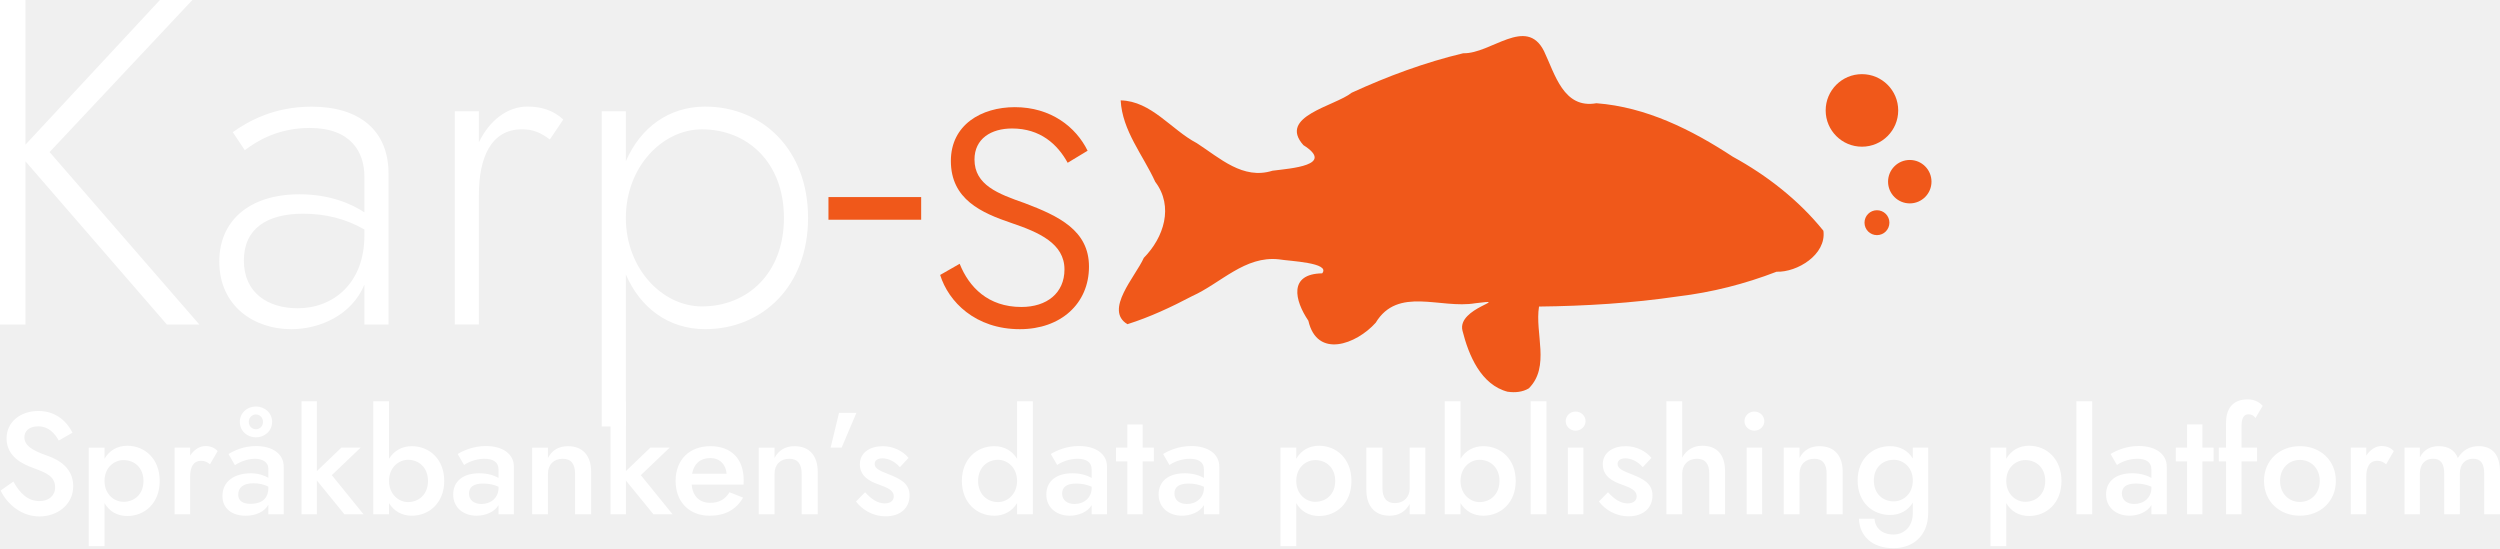
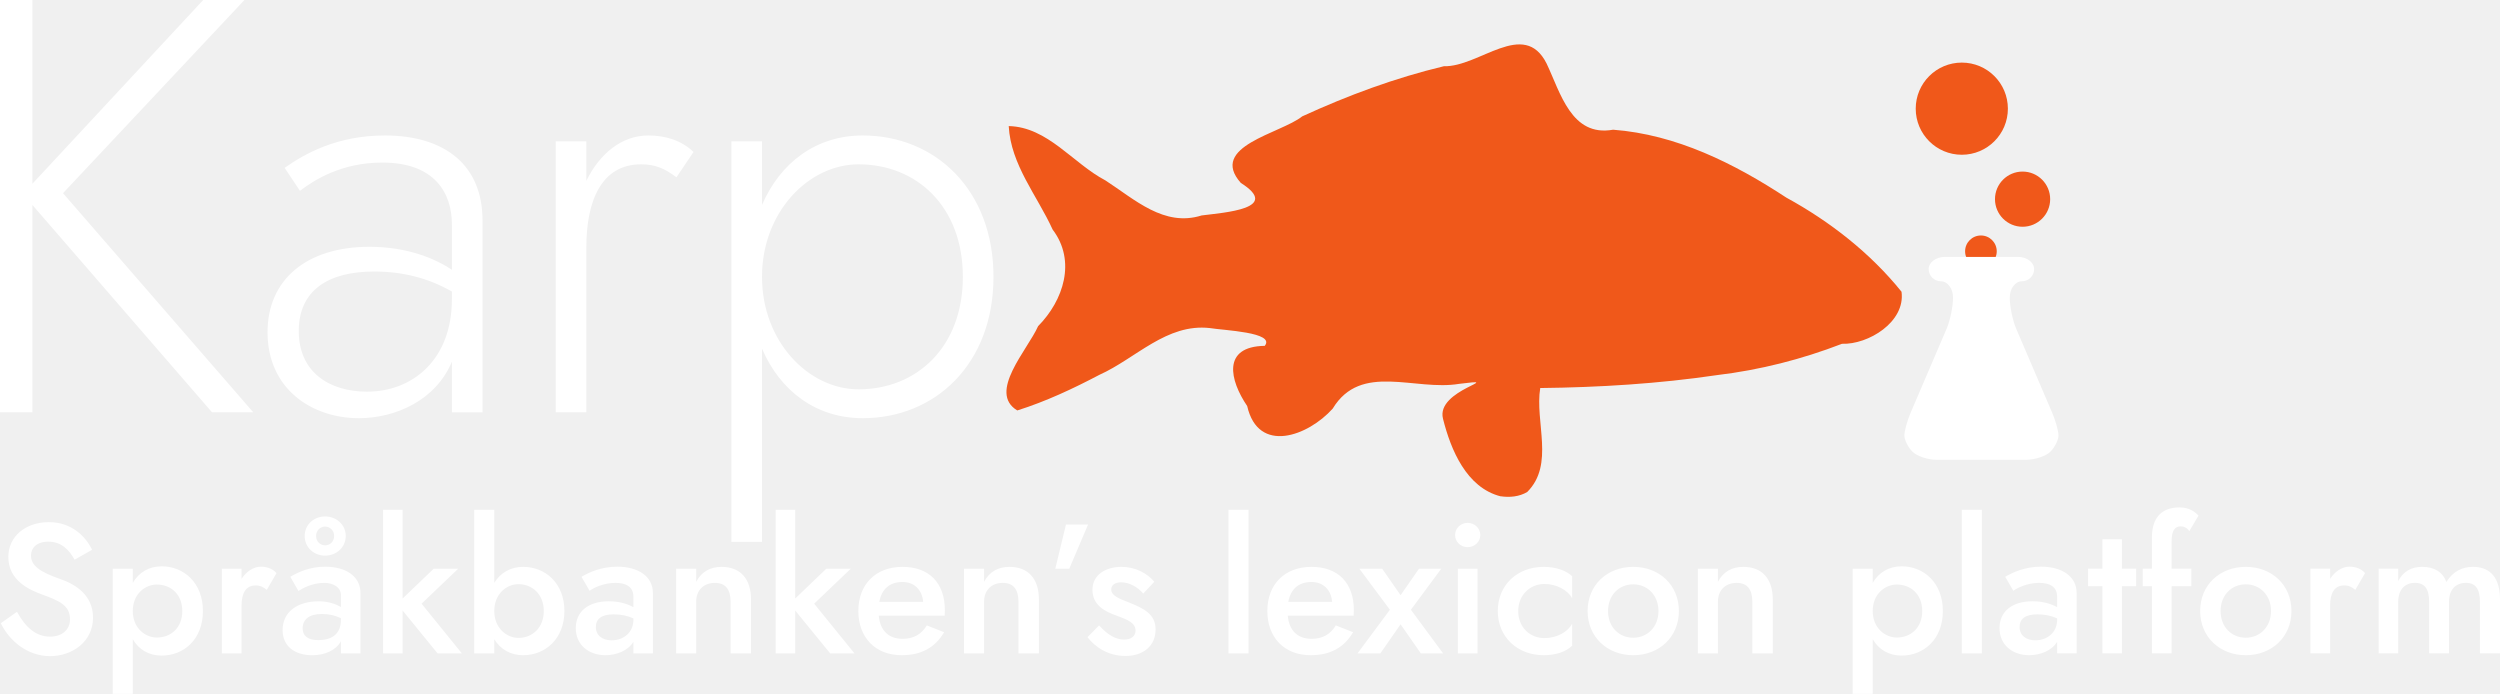
- <svg xmlns="http://www.w3.org/2000/svg" width="76.096mm" height="16.686mm" viewBox="0 0 76.096 16.686" version="1.1" id="svg780">
+ <svg xmlns="http://www.w3.org/2000/svg" width="59.895mm" height="16.624mm" viewBox="0 0 59.895 16.624" version="1.1" id="svg780">
  <defs id="defs777" />
  <g id="layer1" transform="translate(-1.15711,-50.90616)">
-     <path style="font-weight:300;font-size:49.333px;font-family:'Open Sans';-inkscape-font-specification:'Jost*, Light';white-space:pre;fill:#ffffff;stroke-width:0.265" d="m 1.157,50.906 v 9.878 h 0.776 v -4.967 l 4.304,4.967 H 7.225 L 2.667,55.535 7.013,50.906 H 6.025 l -4.092,4.403 v -4.403 z m 7.451,4.572 c 0.353,-0.268 1.002,-0.677 1.976,-0.677 1.256,0 1.665,0.734 1.665,1.482 v 1.087 c -0.381,-0.254 -1.044,-0.55 -1.976,-0.55 -1.51,0 -2.441,0.79 -2.441,2.046 0,1.369 1.072,2.06 2.187,2.06 0.889,0 1.849,-0.437 2.23,-1.355 v 1.214 h 0.734 v -4.6 c 0,-1.298 -0.875,-2.032 -2.342,-2.032 -1.143,0 -1.919,0.437 -2.399,0.776 z m -0.028,3.358 c 0,-0.974 0.706,-1.425 1.806,-1.425 0.677,0 1.298,0.155 1.863,0.48 v 0.183 c 0,1.453 -0.945,2.215 -2.032,2.215 -0.903,0 -1.637,-0.466 -1.637,-1.453 z m 7.154,-4.544 h -0.734 v 6.491 h 0.734 v -3.951 c 0,-1.101 0.353,-1.99 1.312,-1.99 0.339,0 0.564,0.099 0.847,0.31 l 0.409,-0.607 c -0.296,-0.282 -0.677,-0.395 -1.087,-0.395 -0.621,0 -1.157,0.423 -1.482,1.087 z m 4.473,9.596 v -4.628 c 0.437,1.016 1.298,1.665 2.413,1.665 1.736,0 3.133,-1.298 3.133,-3.387 0,-2.088 -1.397,-3.387 -3.133,-3.387 -1.115,0 -1.976,0.649 -2.413,1.665 v -1.524 h -0.734 v 9.596 z m 4.812,-6.35 c 0,1.693 -1.115,2.695 -2.498,2.695 -1.199,0 -2.314,-1.143 -2.314,-2.695 0,-1.552 1.115,-2.695 2.314,-2.695 1.383,0 2.498,1.002 2.498,2.695 z" id="path4" />
-     <path style="font-weight:300;font-size:49.333px;font-family:'Open Sans';-inkscape-font-specification:'Jost*, Light';white-space:pre;fill:#f0581a;stroke-width:0.265" d="m 26.374,57.595 h 2.822 v -0.691 h -2.822 z m 3.993,1.341 -0.593,0.339 c 0.254,0.818 1.072,1.651 2.427,1.651 1.242,0 2.103,-0.776 2.103,-1.905 0,-1.101 -0.917,-1.538 -1.961,-1.933 -0.804,-0.282 -1.524,-0.55 -1.524,-1.326 0,-0.635 0.508,-0.945 1.143,-0.945 0.861,0 1.383,0.48 1.693,1.044 l 0.607,-0.367 c -0.353,-0.72 -1.115,-1.326 -2.215,-1.326 -1.016,0 -1.947,0.536 -1.947,1.637 0,1.171 0.931,1.58 1.849,1.891 0.833,0.282 1.609,0.621 1.609,1.411 0,0.72 -0.536,1.143 -1.312,1.143 -1.016,0 -1.595,-0.607 -1.877,-1.312 z" id="path5" />
-     <path style="-inkscape-font-specification:'Jost*, Medium';fill:#ffffff" d="m 484.258,336.423 -1.467,1.033 c 0.767,1.6 2.417,2.983 4.467,2.983 1.983,0 3.883,-1.3 3.883,-3.483 0,-2.033 -1.567,-3.017 -2.967,-3.5 -1.883,-0.65 -2.65,-1.233 -2.65,-2.133 0,-0.667 0.5,-1.25 1.583,-1.25 1.183,0 1.883,0.767 2.367,1.633 l 1.583,-0.9 c -0.6,-1.217 -1.85,-2.5 -3.917,-2.5 -2.1,0 -3.667,1.283 -3.667,3.15 0,2.167 1.95,3 3.1,3.417 1.483,0.55 2.483,0.95 2.483,2.233 0,0.933 -0.717,1.567 -1.8,1.567 -1.317,0 -2.25,-0.883 -3,-2.25 z m 10.483,7.433 v -4.95 c 0.55,0.95 1.467,1.483 2.617,1.483 2,0 3.733,-1.467 3.733,-4.033 0,-2.567 -1.733,-4.05 -3.733,-4.05 -1.15,0 -2.067,0.55 -2.617,1.5 v -1.283 h -1.817 v 11.333 z m 4.483,-7.5 c 0,1.533 -1.05,2.4 -2.3,2.4 -1.05,0 -2.183,-0.85 -2.183,-2.4 0,-1.567 1.133,-2.4 2.183,-2.4 1.25,0 2.3,0.867 2.3,2.4 z m 7.65,-1.917 0.883,-1.517 c -0.35,-0.4 -0.867,-0.583 -1.417,-0.583 -0.65,0 -1.3,0.417 -1.75,1.1 v -0.917 h -1.783 v 7.667 h 1.783 v -4.317 c 0,-1.1 0.367,-1.833 1.267,-1.833 0.433,0 0.683,0.133 1.017,0.4 z m 3.433,-4.883 c 0,1.067 0.867,1.783 1.85,1.783 0.983,0 1.867,-0.717 1.867,-1.783 0,-1.05 -0.883,-1.767 -1.867,-1.767 -0.983,0 -1.85,0.717 -1.85,1.767 z m 1.033,0 c 0,-0.517 0.4,-0.85 0.817,-0.85 0.417,0 0.817,0.333 0.817,0.85 0,0.533 -0.4,0.85 -0.817,0.85 -0.417,0 -0.817,-0.317 -0.817,-0.85 z m -1.6,4.983 c 0.367,-0.233 1.233,-0.733 2.333,-0.733 0.833,0 1.517,0.4 1.517,1.117 v 1.067 c -0.467,-0.267 -1.15,-0.517 -2,-0.517 -1.9,0 -3.283,0.917 -3.283,2.617 0,1.417 1.067,2.267 2.683,2.267 1.15,0 2.15,-0.45 2.6,-1.267 v 1.1 h 1.767 v -5.467 c 0,-1.517 -1.317,-2.383 -3.2,-2.383 -1.383,0 -2.467,0.5 -3.15,0.917 z m 0.383,3.383 c 0,-0.8 0.583,-1.3 1.733,-1.3 0.683,0 1.217,0.133 1.733,0.383 v 0.133 c 0,1.35 -0.883,1.85 -2.05,1.85 -0.9,0 -1.417,-0.35 -1.417,-1.067 z m 11.867,-5.4 -2.817,2.7 v -8.033 h -1.767 v 13 h 1.767 v -3.883 l 3.167,3.883 h 2.2 l -3.65,-4.5 3.317,-3.167 z m 11.833,3.833 c 0,-2.533 -1.733,-4 -3.733,-4 -1.117,0 -2.05,0.517 -2.617,1.45 v -6.617 h -1.817 v 13 h 1.817 v -1.283 c 0.567,0.933 1.5,1.45 2.617,1.45 2,0 3.733,-1.483 3.733,-4 z m -1.867,0 c 0,1.533 -1.05,2.433 -2.3,2.433 -1.05,0 -2.183,-0.883 -2.183,-2.433 0,-1.567 1.133,-2.433 2.183,-2.433 1.25,0 2.3,0.9 2.3,2.433 z m 4.15,-1.833 c 0.333,-0.25 1.25,-0.717 2.333,-0.717 0.95,0 1.633,0.333 1.633,1.267 v 0.933 c -0.483,-0.267 -1.217,-0.533 -2.217,-0.533 -1.9,0 -3,0.95 -3,2.433 0,1.567 1.233,2.45 2.683,2.45 0.983,0 2.05,-0.4 2.533,-1.217 v 1.05 h 1.767 v -5.467 c 0,-1.517 -1.35,-2.383 -3.217,-2.383 -1.433,0 -2.55,0.5 -3.25,0.917 z m 0.567,3.283 c 0,-0.717 0.483,-1.15 1.617,-1.15 0.65,0 1.233,0.117 1.783,0.367 v 0.117 c 0,1.167 -0.9,1.867 -1.967,1.867 -0.833,0 -1.433,-0.433 -1.433,-1.2 z m 12.2,-2.283 v 4.667 h 1.85 v -4.883 c 0,-1.833 -0.933,-2.95 -2.667,-2.95 -1.05,0 -1.817,0.45 -2.3,1.35 v -1.183 h -1.817 v 7.667 h 1.817 v -4.667 c 0,-1.05 0.667,-1.717 1.7,-1.717 0.967,0 1.417,0.6 1.417,1.717 z m 8.667,-3 -2.817,2.7 v -8.033 h -1.767 v 13 h 1.767 v -3.883 l 3.167,3.883 h 2.2 l -3.65,-4.5 3.317,-3.167 z m 6.817,7.833 c 1.767,0 3.033,-0.683 3.85,-2.083 l -1.567,-0.617 c -0.483,0.817 -1.217,1.217 -2.2,1.217 -1.25,0 -2.033,-0.75 -2.15,-2.1 h 5.967 c 0,-0.083 0.017,-0.3 0.017,-0.5 0,-2.45 -1.417,-3.917 -3.833,-3.917 -2.433,0 -4,1.583 -4,4 0,2.4 1.55,4 3.917,4 z m 0.067,-6.633 c 1.083,0 1.8,0.717 1.883,1.8 h -3.967 c 0.217,-1.167 0.933,-1.783 2.083,-1.8 z m 10.517,1.8 v 4.667 h 1.85 v -4.883 c 0,-1.833 -0.933,-2.95 -2.667,-2.95 -1.05,0 -1.817,0.45 -2.3,1.35 v -1.183 h -1.817 v 7.667 h 1.817 v -4.667 c 0,-1.05 0.667,-1.717 1.7,-1.717 0.967,0 1.417,0.6 1.417,1.717 z m 4.3,-7 -0.967,4 h 1.267 l 1.7,-4 z m 3,9.133 -1.05,1.067 c 0.667,0.867 1.833,1.7 3.433,1.7 1.667,0 2.733,-0.95 2.733,-2.4 0,-1.383 -1.067,-1.9 -2.35,-2.417 -0.933,-0.367 -1.667,-0.633 -1.667,-1.2 0,-0.433 0.383,-0.65 0.9,-0.65 0.75,0 1.5,0.433 2,1.017 l 1,-1.067 c -0.633,-0.767 -1.717,-1.35 -2.967,-1.35 -1.417,0 -2.633,0.7 -2.633,2.083 0,1.383 1.133,1.967 2.183,2.333 1.017,0.367 1.717,0.667 1.717,1.35 0,0.5 -0.383,0.817 -1.033,0.817 -0.783,0 -1.517,-0.45 -2.267,-1.283 z m 11.133,-1.3 c 0,2.517 1.733,4 3.733,4 1.117,0 2.05,-0.517 2.617,-1.45 v 1.283 h 1.817 v -13 h -1.817 v 6.617 c -0.567,-0.933 -1.5,-1.45 -2.617,-1.45 -2,0 -3.733,1.467 -3.733,4 z m 1.867,0 c 0,-1.533 1.05,-2.433 2.3,-2.433 1.05,0 2.183,0.867 2.183,2.433 0,1.55 -1.133,2.433 -2.183,2.433 -1.25,0 -2.3,-0.9 -2.3,-2.433 z m 9.1,-1.833 c 0.333,-0.25 1.25,-0.717 2.333,-0.717 0.95,0 1.633,0.333 1.633,1.267 v 0.933 c -0.483,-0.267 -1.217,-0.533 -2.217,-0.533 -1.9,0 -3,0.95 -3,2.433 0,1.567 1.233,2.45 2.683,2.45 0.983,0 2.05,-0.4 2.533,-1.217 v 1.05 h 1.767 v -5.467 c 0,-1.517 -1.35,-2.383 -3.217,-2.383 -1.433,0 -2.55,0.5 -3.25,0.917 z m 0.567,3.283 c 0,-0.717 0.483,-1.15 1.617,-1.15 0.65,0 1.233,0.117 1.783,0.367 v 0.117 c 0,1.167 -0.9,1.867 -1.967,1.867 -0.833,0 -1.433,-0.433 -1.433,-1.2 z m 6.2,-5.283 v 1.583 h 1.3 v 6.083 h 1.767 v -6.083 h 1.283 v -1.583 h -1.283 v -2.667 h -1.767 v 2.667 z m 6.15,2 c 0.333,-0.25 1.25,-0.717 2.333,-0.717 0.95,0 1.633,0.333 1.633,1.267 v 0.933 c -0.483,-0.267 -1.217,-0.533 -2.217,-0.533 -1.9,0 -3,0.95 -3,2.433 0,1.567 1.233,2.45 2.683,2.45 0.983,0 2.05,-0.4 2.533,-1.217 v 1.05 h 1.767 v -5.467 c 0,-1.517 -1.35,-2.383 -3.217,-2.383 -1.433,0 -2.55,0.5 -3.25,0.917 z m 0.567,3.283 c 0,-0.717 0.483,-1.15 1.617,-1.15 0.65,0 1.233,0.117 1.783,0.367 v 0.117 c 0,1.167 -0.9,1.867 -1.967,1.867 -0.833,0 -1.433,-0.433 -1.433,-1.2 z m 14.017,6.05 v -4.95 c 0.55,0.95 1.467,1.483 2.617,1.483 2,0 3.733,-1.467 3.733,-4.033 0,-2.567 -1.733,-4.05 -3.733,-4.05 -1.15,0 -2.067,0.55 -2.617,1.5 v -1.283 h -1.817 v 11.333 z m 4.483,-7.5 c 0,1.533 -1.05,2.4 -2.3,2.4 -1.05,0 -2.183,-0.85 -2.183,-2.4 0,-1.567 1.133,-2.4 2.183,-2.4 1.25,0 2.3,0.867 2.3,2.4 z m 5.433,0.833 v -4.667 h -1.85 v 4.867 c 0,1.833 0.95,2.967 2.667,2.967 1.067,0 1.817,-0.467 2.317,-1.35 v 1.183 h 1.8 v -7.667 h -1.8 v 4.667 c 0,1.033 -0.683,1.717 -1.7,1.717 -0.967,0 -1.433,-0.617 -1.433,-1.717 z m 15.333,-0.833 c 0,-2.533 -1.733,-4 -3.733,-4 -1.117,0 -2.05,0.517 -2.617,1.45 v -6.617 h -1.817 v 13 h 1.817 v -1.283 c 0.567,0.933 1.5,1.45 2.617,1.45 2,0 3.733,-1.483 3.733,-4 z m -1.867,0 c 0,1.533 -1.05,2.433 -2.3,2.433 -1.05,0 -2.183,-0.883 -2.183,-2.433 0,-1.567 1.133,-2.433 2.183,-2.433 1.25,0 2.3,0.9 2.3,2.433 z m 3.583,-9.167 v 13 h 1.817 v -13 z m 4.033,2.283 c 0,0.617 0.517,1.1 1.133,1.1 0.633,0 1.15,-0.483 1.15,-1.1 0,-0.617 -0.517,-1.1 -1.15,-1.1 -0.617,0 -1.133,0.483 -1.133,1.1 z m 0.25,3.05 v 7.667 h 1.783 v -7.667 z m 4.617,5.133 -1.05,1.067 c 0.667,0.867 1.833,1.7 3.433,1.7 1.667,0 2.733,-0.95 2.733,-2.4 0,-1.383 -1.067,-1.9 -2.35,-2.417 -0.933,-0.367 -1.667,-0.633 -1.667,-1.2 0,-0.433 0.383,-0.65 0.9,-0.65 0.75,0 1.5,0.433 2,1.017 l 1,-1.067 c -0.633,-0.767 -1.717,-1.35 -2.967,-1.35 -1.417,0 -2.633,0.7 -2.633,2.083 0,1.383 1.133,1.967 2.183,2.333 1.017,0.367 1.717,0.667 1.717,1.35 0,0.5 -0.383,0.817 -1.033,0.817 -0.783,0 -1.517,-0.45 -2.267,-1.283 z m 11.65,-2.133 v 4.667 h 1.817 v -4.917 c 0,-1.95 -0.933,-2.967 -2.633,-2.967 -1.05,0 -1.85,0.533 -2.3,1.367 v -6.483 h -1.817 v 13 h 1.817 v -4.667 c 0,-1.017 0.667,-1.717 1.7,-1.717 0.967,0 1.417,0.6 1.417,1.717 z m 4.05,-6.05 c 0,0.617 0.517,1.1 1.133,1.1 0.633,0 1.15,-0.483 1.15,-1.1 0,-0.617 -0.517,-1.1 -1.15,-1.1 -0.617,0 -1.133,0.483 -1.133,1.1 z m 0.25,3.05 v 7.667 h 1.783 v -7.667 z m 9.2,3 v 4.667 h 1.85 v -4.883 c 0,-1.833 -0.933,-2.95 -2.667,-2.95 -1.05,0 -1.817,0.45 -2.3,1.35 v -1.183 h -1.817 v 7.667 h 1.817 v -4.667 c 0,-1.05 0.667,-1.717 1.7,-1.717 0.967,0 1.417,0.6 1.417,1.717 z m 3.717,5.183 c 0.083,2 1.5,3.383 4,3.383 2.083,0 3.967,-1.3 3.967,-4.067 v -7.5 h -1.767 v 1.25 c -0.567,-0.917 -1.5,-1.417 -2.617,-1.417 -2,0 -3.733,1.433 -3.733,3.95 0,2.533 1.733,3.967 3.733,3.967 1.117,0 2.05,-0.5 2.617,-1.417 v 1.167 c 0,1.717 -1.117,2.5 -2.233,2.5 -1.3,0 -2.133,-0.783 -2.167,-1.817 z m 1.717,-4.4 c 0,-1.533 1.05,-2.383 2.3,-2.383 1.05,0 2.183,0.833 2.183,2.383 0,1.567 -1.133,2.4 -2.183,2.4 -1.25,0 -2.3,-0.85 -2.3,-2.4 z m 15.233,7.55 v -4.95 c 0.55,0.95 1.467,1.483 2.617,1.483 2,0 3.733,-1.467 3.733,-4.033 0,-2.567 -1.733,-4.05 -3.733,-4.05 -1.15,0 -2.067,0.55 -2.617,1.5 v -1.283 h -1.817 v 11.333 z m 4.483,-7.5 c 0,1.533 -1.05,2.4 -2.3,2.4 -1.05,0 -2.183,-0.85 -2.183,-2.4 0,-1.567 1.133,-2.4 2.183,-2.4 1.25,0 2.3,0.867 2.3,2.4 z m 3.583,-9.167 v 13 h 1.817 v -13 z m 4.667,7.333 c 0.333,-0.25 1.25,-0.717 2.333,-0.717 0.95,0 1.633,0.333 1.633,1.267 v 0.933 c -0.483,-0.267 -1.217,-0.533 -2.217,-0.533 -1.9,0 -3,0.95 -3,2.433 0,1.567 1.233,2.45 2.683,2.45 0.983,0 2.05,-0.4 2.533,-1.217 v 1.05 h 1.767 v -5.467 c 0,-1.517 -1.35,-2.383 -3.217,-2.383 -1.433,0 -2.55,0.5 -3.25,0.917 z m 0.567,3.283 c 0,-0.717 0.483,-1.15 1.617,-1.15 0.65,0 1.233,0.117 1.783,0.367 v 0.117 c 0,1.167 -0.9,1.867 -1.967,1.867 -0.833,0 -1.433,-0.433 -1.433,-1.2 z m 6.2,-5.283 v 1.583 h 1.3 v 6.083 h 1.767 v -6.083 h 1.283 v -1.583 h -1.283 v -2.667 h -1.767 v 2.667 z m 4.95,0 v 1.583 h 0.833 v 6.083 h 1.783 v -6.083 h 1.783 v -1.583 h -1.783 v -2.483 c 0,-0.967 0.3,-1.35 0.8,-1.35 0.267,0 0.567,0.083 0.8,0.433 l 0.833,-1.4 c -0.283,-0.333 -0.833,-0.75 -1.717,-0.75 -1.617,0 -2.5,0.933 -2.5,2.717 v 2.833 z m 5.2,3.833 c 0,2.35 1.783,4 4.133,4 2.35,0 4.133,-1.65 4.133,-4 0,-2.367 -1.783,-4 -4.133,-4 -2.35,0 -4.133,1.633 -4.133,4 z m 1.85,0 c 0,-1.433 0.983,-2.417 2.283,-2.417 1.283,0 2.283,0.983 2.283,2.417 0,1.433 -1,2.417 -2.283,2.417 -1.3,0 -2.283,-0.983 -2.283,-2.417 z m 12.2,-1.917 0.883,-1.517 c -0.35,-0.4 -0.867,-0.583 -1.417,-0.583 -0.65,0 -1.3,0.417 -1.75,1.1 v -0.917 h -1.783 v 7.667 h 1.783 v -4.317 c 0,-1.1 0.367,-1.833 1.267,-1.833 0.433,0 0.683,0.133 1.017,0.4 z m 13.1,0.867 c 0,-1.867 -0.8,-2.95 -2.45,-2.95 -1.033,0 -1.85,0.467 -2.4,1.367 -0.333,-0.883 -1.083,-1.367 -2.2,-1.367 -1,0 -1.717,0.433 -2.167,1.283 v -1.117 h -1.767 v 7.667 h 1.767 v -4.667 c 0,-1.1 0.6,-1.717 1.517,-1.717 0.883,0 1.283,0.55 1.283,1.717 v 4.667 h 1.8 v -4.667 c 0,-1.1 0.6,-1.717 1.533,-1.717 0.867,0 1.267,0.55 1.267,1.717 v 4.667 h 1.817 z" id="text10963-1" transform="matrix(0.2645833,0,0,0.2645833,-126.5619,-23.4485)" aria-label="Språkbanken’s data publishing platform" />
-     <g id="g1063-9" transform="translate(-96.25437,21.61917)">
-       <path style="fill:#f0581a;fill-opacity:1;stroke-width:0.011" d="m 143.309,41.213 c -0.821,-0.209 -1.195,-1.117 -1.381,-1.857 -0.184,-0.704 1.556,-0.985 0.392,-0.839 -1.067,0.181 -2.357,-0.523 -3.035,0.594 -0.59,0.658 -1.783,1.101 -2.049,-0.062 -0.419,-0.618 -0.61,-1.426 0.421,-1.442 0.264,-0.328 -0.993,-0.37 -1.317,-0.426 -1.036,-0.115 -1.769,0.727 -2.643,1.12 -0.633,0.333 -1.286,0.639 -1.969,0.854 -0.715,-0.431 0.246,-1.45 0.499,-2.019 0.61,-0.619 0.918,-1.564 0.348,-2.315 -0.371,-0.815 -1.002,-1.551 -1.052,-2.479 0.937,0.022 1.537,0.893 2.317,1.302 0.703,0.455 1.405,1.123 2.305,0.839 0.553,-0.071 1.916,-0.161 0.939,-0.779 -0.782,-0.88 0.959,-1.184 1.471,-1.595 1.097,-0.503 2.224,-0.921 3.394,-1.201 0.844,0.024 1.918,-1.143 2.46,-0.065 0.334,0.701 0.593,1.765 1.594,1.586 1.516,0.115 2.9,0.807 4.152,1.628 1.043,0.57 2.015,1.33 2.758,2.254 0.097,0.725 -0.798,1.269 -1.426,1.247 -0.964,0.372 -1.964,0.627 -2.992,0.75 -1.403,0.207 -2.821,0.294 -4.238,0.31 -0.133,0.814 0.349,1.83 -0.311,2.49 -0.189,0.114 -0.423,0.135 -0.637,0.103 z" id="path674-1-6-4" />
-       <circle style="fill:#f0581a;fill-opacity:1;stroke:none;stroke-width:0.15" id="path459-78" cx="154.543" cy="36.065" r="0.379" />
-       <circle style="fill:#f0581a;fill-opacity:1;stroke:none;stroke-width:0.262" id="path459-7-4" cx="155.542" cy="34.817" r="0.661" />
-       <circle style="fill:#f0581a;fill-opacity:1;stroke:none;stroke-width:0.437" id="path459-7-3-5" cx="154.086" cy="32.648" r="1.104" />
+     <g id="g1063-2" transform="translate(-106.199,21.58475)">
+       <path style="fill:#f0581a;fill-opacity:1;stroke-width:0.011" d="m 143.309,41.213 c -0.821,-0.209 -1.195,-1.117 -1.381,-1.857 -0.184,-0.704 1.556,-0.985 0.392,-0.839 -1.067,0.181 -2.357,-0.523 -3.035,0.594 -0.59,0.658 -1.783,1.101 -2.049,-0.062 -0.419,-0.618 -0.61,-1.426 0.421,-1.442 0.264,-0.328 -0.993,-0.37 -1.317,-0.426 -1.036,-0.115 -1.769,0.727 -2.643,1.12 -0.633,0.333 -1.286,0.639 -1.969,0.854 -0.715,-0.431 0.246,-1.45 0.499,-2.019 0.61,-0.619 0.918,-1.564 0.348,-2.315 -0.371,-0.815 -1.002,-1.551 -1.052,-2.479 0.937,0.022 1.537,0.893 2.317,1.302 0.703,0.455 1.405,1.123 2.305,0.839 0.553,-0.071 1.916,-0.161 0.939,-0.779 -0.782,-0.88 0.959,-1.184 1.471,-1.595 1.097,-0.503 2.224,-0.921 3.394,-1.201 0.844,0.024 1.918,-1.143 2.46,-0.065 0.334,0.701 0.593,1.765 1.594,1.586 1.516,0.115 2.9,0.807 4.152,1.628 1.043,0.57 2.015,1.33 2.758,2.254 0.097,0.725 -0.798,1.269 -1.426,1.247 -0.964,0.372 -1.964,0.627 -2.992,0.75 -1.403,0.207 -2.821,0.294 -4.238,0.31 -0.133,0.814 0.349,1.83 -0.311,2.49 -0.189,0.114 -0.423,0.135 -0.637,0.103 z" id="path674-1-6-7" />
+       <circle style="fill:#f0581a;fill-opacity:1;stroke:none;stroke-width:0.15" id="path459-0" cx="154.815" cy="35.342" r="0.379" />
+       <circle style="fill:#f0581a;fill-opacity:1;stroke:none;stroke-width:0.262" id="path459-7-9" cx="155.813" cy="34.093" r="0.661" />
+       <circle style="fill:#f0581a;fill-opacity:1;stroke:none;stroke-width:0.437" id="path459-7-3-3" cx="154.357" cy="31.925" r="1.104" />
    </g>
+     <path fill="#333333" stroke="none" d="m 50.32,60.787 -0.86,-2.007 c -0.084,-0.197 -0.153,-0.532 -0.153,-0.746 0,-0.214 0.131,-0.389 0.292,-0.389 0.16,0 0.292,-0.131 0.292,-0.292 0,-0.16 -0.175,-0.292 -0.389,-0.292 h -1.749 c -0.214,0 -0.389,0.131 -0.389,0.292 0,0.16 0.131,0.292 0.292,0.292 0.16,0 0.292,0.175 0.292,0.389 0,0.214 -0.069,0.549 -0.153,0.746 l -0.86,2.007 c -0.084,0.196 -0.153,0.445 -0.153,0.552 0,0.107 0.087,0.282 0.194,0.389 0.107,0.107 0.369,0.194 0.583,0.194 h 2.138 c 0.214,0 0.476,-0.087 0.583,-0.194 0.107,-0.107 0.194,-0.282 0.194,-0.389 0,-0.107 -0.069,-0.355 -0.153,-0.552 z" stroke-width="0.15" style="fill:#ffffff;-webkit-tap-highlight-color:rgba(0, 0, 0, 0)" id="path1-6" />
+     <path style="font-weight:300;font-size:53.333px;font-family:'Jost*';-inkscape-font-specification:'Jost*, Light';letter-spacing:-1px;white-space:pre;fill:#ffffff" d="m 169.705,174.488 v 37.333 h 2.933 v -18.773 l 16.267,18.773 h 3.733 l -17.227,-19.84 16.427,-17.493 h -3.733 l -15.467,16.64 v -16.64 z m 27.16,17.28 c 1.333,-1.013 3.787,-2.56 7.467,-2.56 4.747,0 6.293,2.773 6.293,5.6 v 4.107 c -1.44,-0.96 -3.947,-2.08 -7.467,-2.08 -5.707,0 -9.227,2.987 -9.227,7.733 0,5.173 4.053,7.787 8.267,7.787 3.36,0 6.987,-1.653 8.427,-5.12 v 4.587 h 2.773 V 194.435 c 0,-4.907 -3.307,-7.68 -8.853,-7.68 -4.32,0 -7.253,1.653 -9.067,2.933 z m -0.107,12.693 c 0,-3.68 2.667,-5.387 6.827,-5.387 2.56,0 4.907,0.587 7.04,1.813 v 0.693 c 0,5.493 -3.573,8.373 -7.68,8.373 -3.413,0 -6.187,-1.76 -6.187,-5.493 z m 26.04,-17.173 h -2.773 v 24.533 h 2.773 v -14.933 c 0,-4.16 1.333,-7.52 4.96,-7.52 1.28,0 2.133,0.373 3.2,1.173 l 1.547,-2.293 c -1.12,-1.067 -2.56,-1.493 -4.107,-1.493 -2.347,0 -4.373,1.6 -5.6,4.107 z m 15.907,36.267 v -17.493 c 1.653,3.84 4.907,6.293 9.12,6.293 6.56,0 11.84,-4.907 11.84,-12.8 0,-7.893 -5.28,-12.8 -11.84,-12.8 -4.213,0 -7.467,2.453 -9.12,6.293 v -5.76 h -2.773 v 36.267 z m 18.187,-24 c 0,6.4 -4.213,10.187 -9.44,10.187 -4.533,0 -8.747,-4.32 -8.747,-10.187 0,-5.867 4.213,-10.187 8.747,-10.187 5.227,0 9.44,3.787 9.44,10.187 z" id="text825-0-3" transform="matrix(0.2645833,0,0,0.2645833,-43.7441,4.739557)" aria-label="Karp" />
+     <path style="font-weight:500;font-size:16.667px;font-family:'Jost*';-inkscape-font-specification:'Jost*, Medium';white-space:pre;fill:#ffffff" d="m 484.258,336.423 -1.467,1.033 c 0.767,1.6 2.417,2.983 4.467,2.983 1.983,0 3.883,-1.3 3.883,-3.483 0,-2.033 -1.567,-3.017 -2.967,-3.5 -1.883,-0.65 -2.65,-1.233 -2.65,-2.133 0,-0.667 0.5,-1.25 1.583,-1.25 1.183,0 1.883,0.767 2.367,1.633 l 1.583,-0.9 c -0.6,-1.217 -1.85,-2.5 -3.917,-2.5 -2.1,0 -3.667,1.283 -3.667,3.15 0,2.167 1.95,3 3.1,3.417 1.483,0.55 2.483,0.95 2.483,2.233 0,0.933 -0.717,1.567 -1.8,1.567 -1.317,0 -2.25,-0.883 -3,-2.25 z m 10.483,7.433 v -4.95 c 0.55,0.95 1.467,1.483 2.617,1.483 2,0 3.733,-1.467 3.733,-4.033 0,-2.567 -1.733,-4.05 -3.733,-4.05 -1.15,0 -2.067,0.55 -2.617,1.5 v -1.283 h -1.817 v 11.333 z m 4.483,-7.5 c 0,1.533 -1.05,2.4 -2.3,2.4 -1.05,0 -2.183,-0.85 -2.183,-2.4 0,-1.567 1.133,-2.4 2.183,-2.4 1.25,0 2.3,0.867 2.3,2.4 z m 7.65,-1.917 0.883,-1.517 c -0.35,-0.4 -0.867,-0.583 -1.417,-0.583 -0.65,0 -1.3,0.417 -1.75,1.1 v -0.917 h -1.783 v 7.667 h 1.783 v -4.317 c 0,-1.1 0.367,-1.833 1.267,-1.833 0.433,0 0.683,0.133 1.017,0.4 z m 3.433,-4.883 c 0,1.067 0.867,1.783 1.85,1.783 0.983,0 1.867,-0.717 1.867,-1.783 0,-1.05 -0.883,-1.767 -1.867,-1.767 -0.983,0 -1.85,0.717 -1.85,1.767 z m 1.033,0 c 0,-0.517 0.4,-0.85 0.817,-0.85 0.417,0 0.817,0.333 0.817,0.85 0,0.533 -0.4,0.85 -0.817,0.85 -0.417,0 -0.817,-0.317 -0.817,-0.85 z m -1.6,4.983 c 0.367,-0.233 1.233,-0.733 2.333,-0.733 0.833,0 1.517,0.4 1.517,1.117 v 1.067 c -0.467,-0.267 -1.15,-0.517 -2,-0.517 -1.9,0 -3.283,0.917 -3.283,2.617 0,1.417 1.067,2.267 2.683,2.267 1.15,0 2.15,-0.45 2.6,-1.267 v 1.1 h 1.767 v -5.467 c 0,-1.517 -1.317,-2.383 -3.2,-2.383 -1.383,0 -2.467,0.5 -3.15,0.917 z m 0.383,3.383 c 0,-0.8 0.583,-1.3 1.733,-1.3 0.683,0 1.217,0.133 1.733,0.383 v 0.133 c 0,1.35 -0.883,1.85 -2.05,1.85 -0.9,0 -1.417,-0.35 -1.417,-1.067 z m 11.867,-5.4 -2.817,2.7 v -8.033 h -1.767 v 13 h 1.767 v -3.883 l 3.167,3.883 h 2.2 l -3.65,-4.5 3.317,-3.167 z m 11.833,3.833 c 0,-2.533 -1.733,-4 -3.733,-4 -1.117,0 -2.05,0.517 -2.617,1.45 v -6.617 h -1.817 v 13 h 1.817 v -1.283 c 0.567,0.933 1.5,1.45 2.617,1.45 2,0 3.733,-1.483 3.733,-4 z m -1.867,0 c 0,1.533 -1.05,2.433 -2.3,2.433 -1.05,0 -2.183,-0.883 -2.183,-2.433 0,-1.567 1.133,-2.433 2.183,-2.433 1.25,0 2.3,0.9 2.3,2.433 z m 4.15,-1.833 c 0.333,-0.25 1.25,-0.717 2.333,-0.717 0.95,0 1.633,0.333 1.633,1.267 v 0.933 c -0.483,-0.267 -1.217,-0.533 -2.217,-0.533 -1.9,0 -3,0.95 -3,2.433 0,1.567 1.233,2.45 2.683,2.45 0.983,0 2.05,-0.4 2.533,-1.217 v 1.05 h 1.767 v -5.467 c 0,-1.517 -1.35,-2.383 -3.217,-2.383 -1.433,0 -2.55,0.5 -3.25,0.917 z m 0.567,3.283 c 0,-0.717 0.483,-1.15 1.617,-1.15 0.65,0 1.233,0.117 1.783,0.367 v 0.117 c 0,1.167 -0.9,1.867 -1.967,1.867 -0.833,0 -1.433,-0.433 -1.433,-1.2 z m 12.2,-2.283 v 4.667 h 1.85 v -4.883 c 0,-1.833 -0.933,-2.95 -2.667,-2.95 -1.05,0 -1.817,0.45 -2.3,1.35 v -1.183 h -1.817 v 7.667 h 1.817 v -4.667 c 0,-1.05 0.667,-1.717 1.7,-1.717 0.967,0 1.417,0.6 1.417,1.717 z m 8.667,-3 -2.817,2.7 v -8.033 h -1.767 v 13 h 1.767 v -3.883 l 3.167,3.883 h 2.2 l -3.65,-4.5 3.317,-3.167 z m 6.817,7.833 c 1.767,0 3.033,-0.683 3.85,-2.083 l -1.567,-0.617 c -0.483,0.817 -1.217,1.217 -2.2,1.217 -1.25,0 -2.033,-0.75 -2.15,-2.1 h 5.967 c 0,-0.083 0.017,-0.3 0.017,-0.5 0,-2.45 -1.417,-3.917 -3.833,-3.917 -2.433,0 -4,1.583 -4,4 0,2.4 1.55,4 3.917,4 z m 0.067,-6.633 c 1.083,0 1.8,0.717 1.883,1.8 h -3.967 c 0.217,-1.167 0.933,-1.783 2.083,-1.8 z m 10.517,1.8 v 4.667 h 1.85 v -4.883 c 0,-1.833 -0.933,-2.95 -2.667,-2.95 -1.05,0 -1.817,0.45 -2.3,1.35 v -1.183 h -1.817 v 7.667 h 1.817 v -4.667 c 0,-1.05 0.667,-1.717 1.7,-1.717 0.967,0 1.417,0.6 1.417,1.717 z m 4.3,-7 -0.967,4 h 1.267 l 1.7,-4 z m 3,9.133 -1.05,1.067 c 0.667,0.867 1.833,1.7 3.433,1.7 1.667,0 2.733,-0.95 2.733,-2.4 0,-1.383 -1.067,-1.9 -2.35,-2.417 -0.933,-0.367 -1.667,-0.633 -1.667,-1.2 0,-0.433 0.383,-0.65 0.9,-0.65 0.75,0 1.5,0.433 2,1.017 l 1,-1.067 c -0.633,-0.767 -1.717,-1.35 -2.967,-1.35 -1.417,0 -2.633,0.7 -2.633,2.083 0,1.383 1.133,1.967 2.183,2.333 1.017,0.367 1.717,0.667 1.717,1.35 0,0.5 -0.383,0.817 -1.033,0.817 -0.783,0 -1.517,-0.45 -2.267,-1.283 z m 11.717,-10.467 v 13 h 1.817 v -13 z m 7.433,13.167 c 1.767,0 3.033,-0.683 3.85,-2.083 l -1.567,-0.617 c -0.483,0.817 -1.217,1.217 -2.2,1.217 -1.25,0 -2.033,-0.75 -2.15,-2.1 h 5.967 c 0,-0.083 0.017,-0.3 0.017,-0.5 0,-2.45 -1.417,-3.917 -3.833,-3.917 -2.433,0 -4,1.583 -4,4 0,2.4 1.55,4 3.917,4 z m 0.067,-6.633 c 1.083,0 1.8,0.717 1.883,1.8 h -3.967 c 0.217,-1.167 0.933,-1.783 2.083,-1.8 z m 9.75,-1.2 -1.667,2.4 -1.667,-2.4 h -2.067 l 2.767,3.717 -2.933,3.95 h 2.067 l 1.833,-2.633 1.833,2.633 h 2.017 l -2.917,-3.95 2.75,-3.717 z m 3.267,-3.05 c 0,0.617 0.517,1.1 1.133,1.1 0.633,0 1.15,-0.483 1.15,-1.1 0,-0.617 -0.517,-1.1 -1.15,-1.1 -0.617,0 -1.133,0.483 -1.133,1.1 z m 0.25,3.05 v 7.667 h 1.783 v -7.667 z m 5.467,3.833 c 0,-1.417 1.033,-2.45 2.383,-2.45 1.067,0 2.117,0.55 2.5,1.3 v -2 c -0.533,-0.517 -1.483,-0.85 -2.583,-0.85 -2.367,0 -4.15,1.633 -4.15,4 0,2.35 1.783,4 4.15,4 1.1,0 2.05,-0.317 2.583,-0.867 v -1.983 c -0.383,0.733 -1.383,1.3 -2.5,1.3 -1.35,0 -2.383,-1 -2.383,-2.45 z m 6.283,0 c 0,2.35 1.783,4 4.133,4 2.35,0 4.133,-1.65 4.133,-4 0,-2.367 -1.783,-4 -4.133,-4 -2.35,0 -4.133,1.633 -4.133,4 z m 1.85,0 c 0,-1.433 0.983,-2.417 2.283,-2.417 1.283,0 2.283,0.983 2.283,2.417 0,1.433 -1,2.417 -2.283,2.417 -1.3,0 -2.283,-0.983 -2.283,-2.417 z m 13.067,-0.833 v 4.667 h 1.85 v -4.883 c 0,-1.833 -0.933,-2.95 -2.667,-2.95 -1.05,0 -1.817,0.45 -2.3,1.35 v -1.183 h -1.817 v 7.667 h 1.817 v -4.667 c 0,-1.05 0.667,-1.717 1.7,-1.717 0.967,0 1.417,0.6 1.417,1.717 z m 10.9,8.333 v -4.95 c 0.55,0.95 1.467,1.483 2.617,1.483 2,0 3.733,-1.467 3.733,-4.033 0,-2.567 -1.733,-4.05 -3.733,-4.05 -1.15,0 -2.067,0.55 -2.617,1.5 v -1.283 h -1.817 v 11.333 z m 4.483,-7.5 c 0,1.533 -1.05,2.4 -2.3,2.4 -1.05,0 -2.183,-0.85 -2.183,-2.4 0,-1.567 1.133,-2.4 2.183,-2.4 1.25,0 2.3,0.867 2.3,2.4 z m 3.583,-9.167 v 13 h 1.817 v -13 z m 4.667,7.333 c 0.333,-0.25 1.25,-0.717 2.333,-0.717 0.95,0 1.633,0.333 1.633,1.267 v 0.933 c -0.483,-0.267 -1.217,-0.533 -2.217,-0.533 -1.9,0 -3,0.95 -3,2.433 0,1.567 1.233,2.45 2.683,2.45 0.983,0 2.05,-0.4 2.533,-1.217 v 1.05 h 1.767 v -5.467 c 0,-1.517 -1.35,-2.383 -3.217,-2.383 -1.433,0 -2.55,0.5 -3.25,0.917 z m 0.567,3.283 c 0,-0.717 0.483,-1.15 1.617,-1.15 0.65,0 1.233,0.117 1.783,0.367 v 0.117 c 0,1.167 -0.9,1.867 -1.967,1.867 -0.833,0 -1.433,-0.433 -1.433,-1.2 z m 6.2,-5.283 v 1.583 h 1.3 v 6.083 h 1.767 v -6.083 h 1.283 v -1.583 h -1.283 v -2.667 h -1.767 v 2.667 z m 4.95,0 v 1.583 h 0.833 v 6.083 h 1.783 v -6.083 h 1.783 v -1.583 h -1.783 v -2.483 c 0,-0.967 0.3,-1.35 0.8,-1.35 0.267,0 0.567,0.083 0.8,0.433 l 0.833,-1.4 c -0.283,-0.333 -0.833,-0.75 -1.717,-0.75 -1.617,0 -2.5,0.933 -2.5,2.717 v 2.833 z m 5.2,3.833 c 0,2.35 1.783,4 4.133,4 2.35,0 4.133,-1.65 4.133,-4 0,-2.367 -1.783,-4 -4.133,-4 -2.35,0 -4.133,1.633 -4.133,4 z m 1.85,0 c 0,-1.433 0.983,-2.417 2.283,-2.417 1.283,0 2.283,0.983 2.283,2.417 0,1.433 -1,2.417 -2.283,2.417 -1.3,0 -2.283,-0.983 -2.283,-2.417 z m 12.2,-1.917 0.883,-1.517 c -0.35,-0.4 -0.867,-0.583 -1.417,-0.583 -0.65,0 -1.3,0.417 -1.75,1.1 v -0.917 h -1.783 v 7.667 h 1.783 v -4.317 c 0,-1.1 0.367,-1.833 1.267,-1.833 0.433,0 0.683,0.133 1.017,0.4 z m 13.1,0.867 c 0,-1.867 -0.8,-2.95 -2.45,-2.95 -1.033,0 -1.85,0.467 -2.4,1.367 -0.333,-0.883 -1.083,-1.367 -2.2,-1.367 -1,0 -1.717,0.433 -2.167,1.283 v -1.117 h -1.767 v 7.667 h 1.767 v -4.667 c 0,-1.1 0.6,-1.717 1.517,-1.717 0.883,0 1.283,0.55 1.283,1.717 v 4.667 h 1.8 v -4.667 c 0,-1.1 0.6,-1.717 1.533,-1.717 0.867,0 1.267,0.55 1.267,1.717 v 4.667 h 1.817 z" id="text10963-1" transform="matrix(0.2645833,0,0,0.2645833,-126.5619,-23.4485)" aria-label="Språkbanken’s lexicon platform" />
  </g>
</svg>
